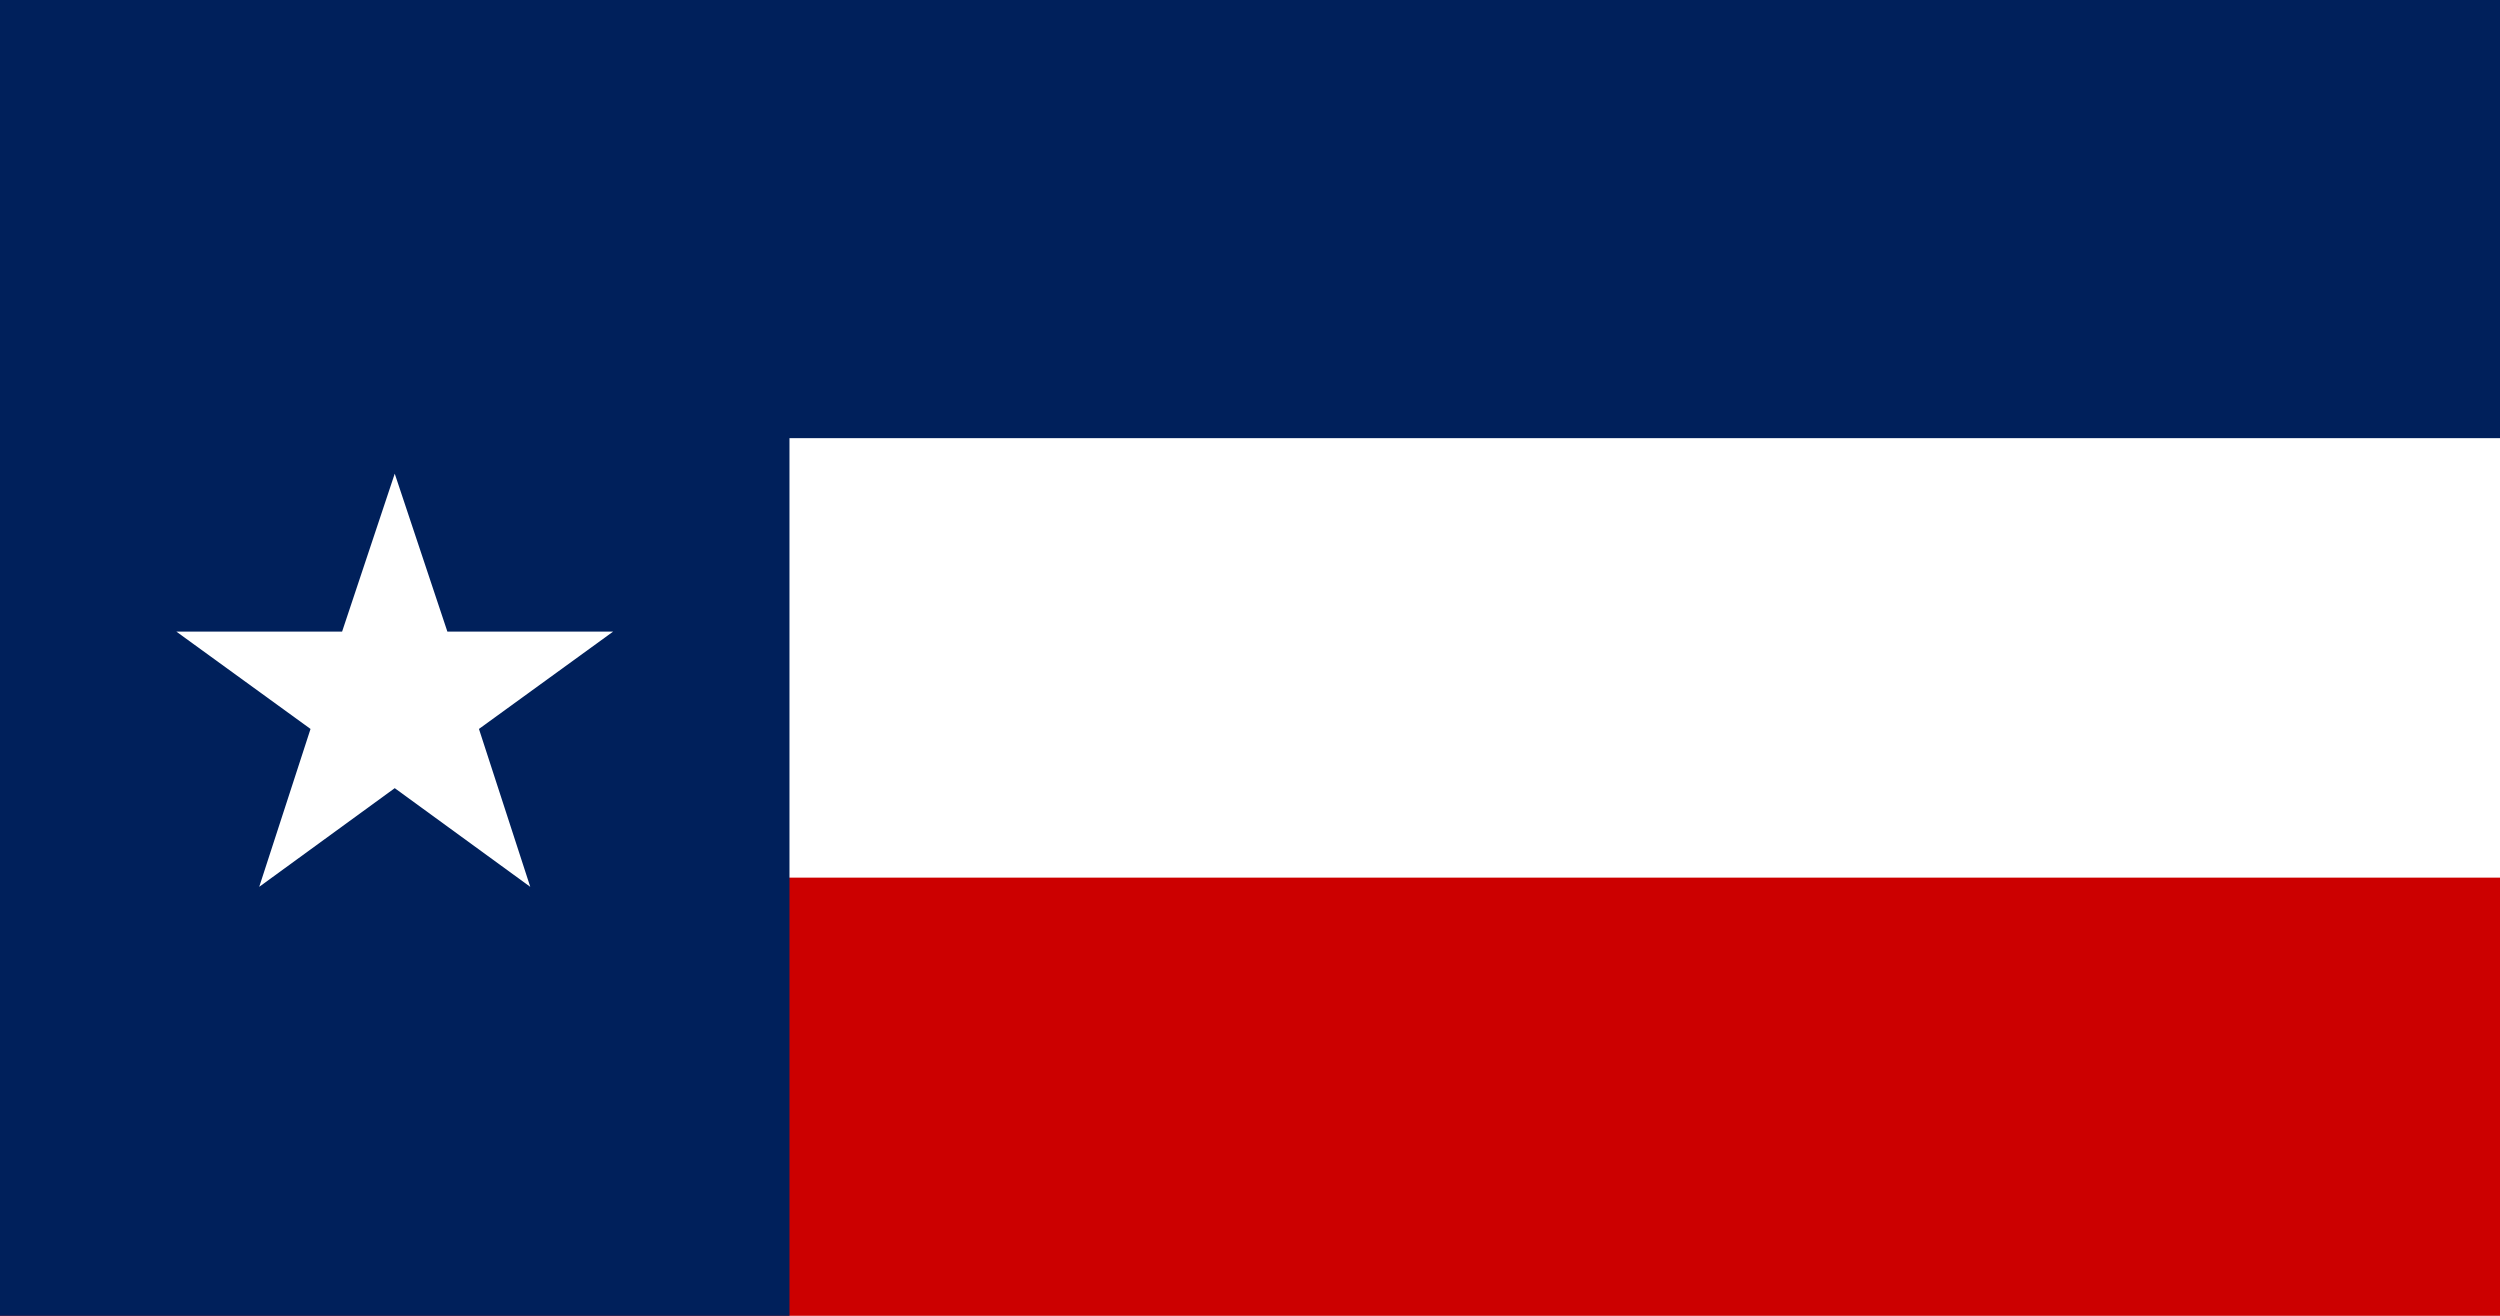
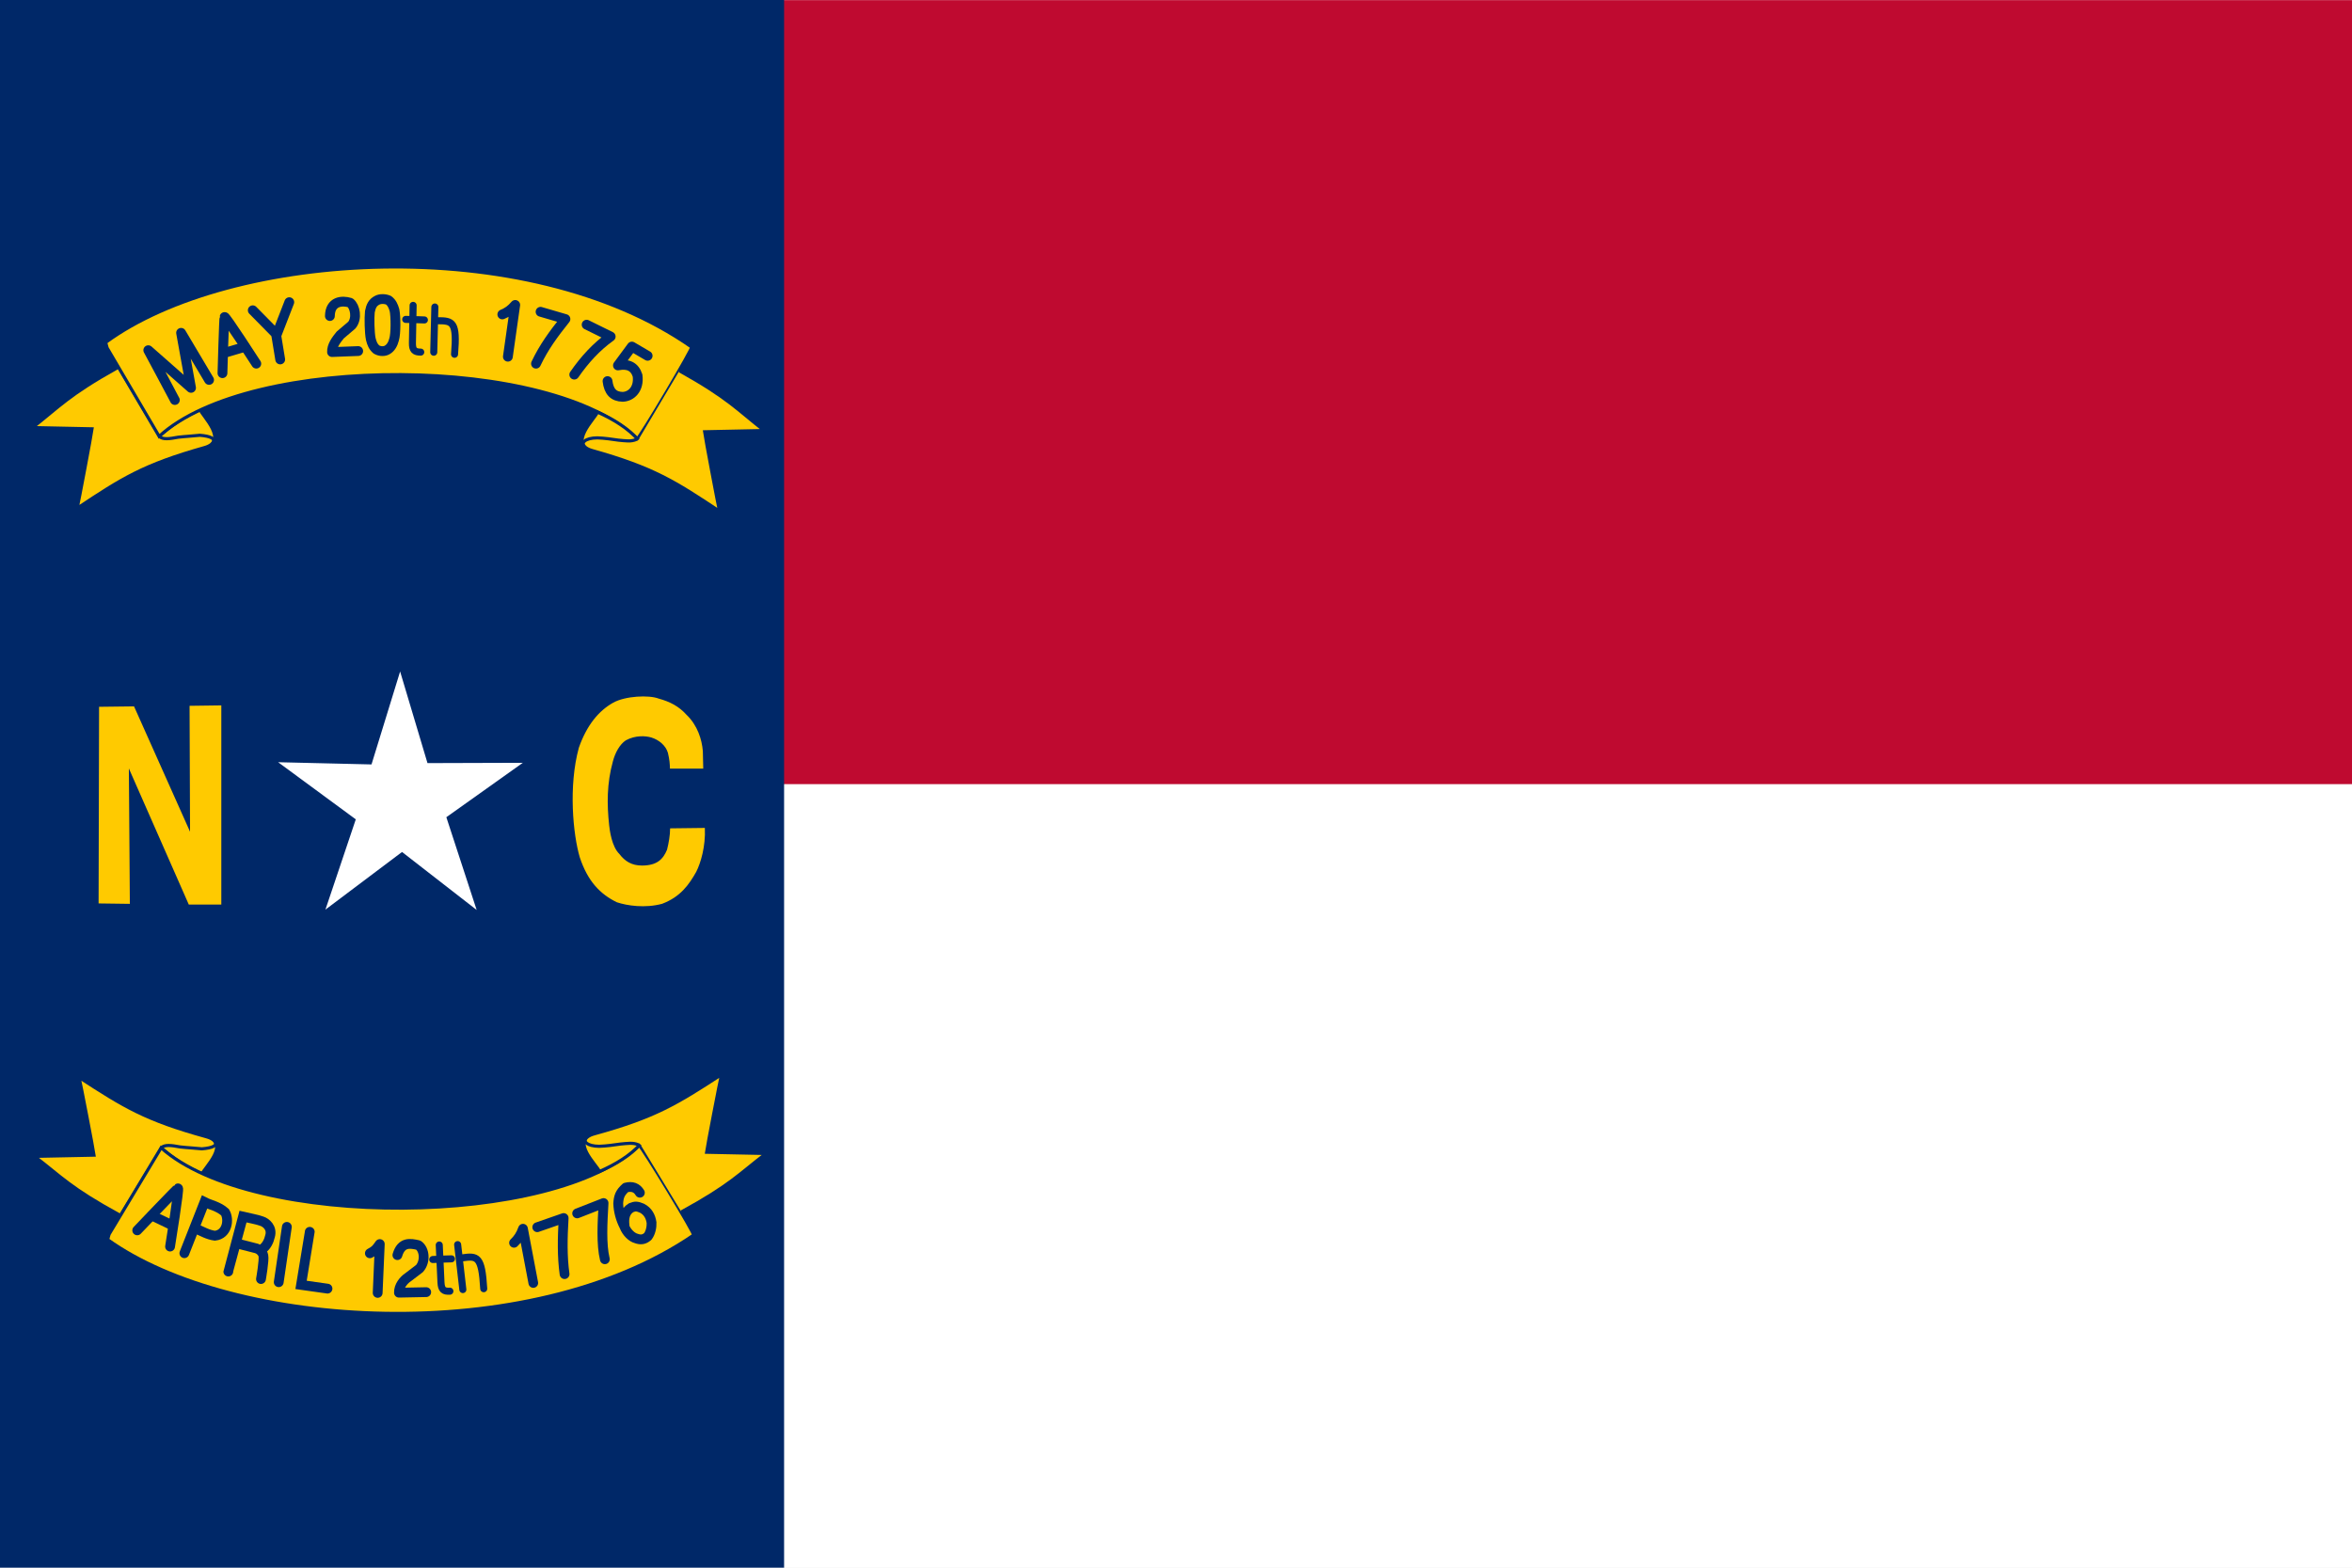
- <svg xmlns="http://www.w3.org/2000/svg" viewBox="0 0 19 10">
-   <rect width="19" height="10" fill="#ffffff" />
-   <rect y="0" width="19" height="3.33" fill="#00205b" />
-   <rect y="6.67" width="19" height="3.33" fill="#cc0000" />
-   <rect width="6" height="10" fill="#00205b" />
-   <path d="M3,3.6 l0.4,1.2 1.26,0 -1.02,0.74 0.39,1.2 -1.03,-0.75 -1.03,0.75 0.39,-1.2 -1.02,-0.74 1.26,0 Z" fill="#ffffff" />
+ <svg xmlns="http://www.w3.org/2000/svg" version="1.0" width="750" height="500" id="svg166">
+   <defs id="defs168" />
+   <rect width="750" height="250.065" x="0" y="0.043" style="font-size:12px;fill:#bf0a30;fill-opacity:1;fill-rule:evenodd;stroke-width:1.018" id="rect172" />
+   <rect width="750" height="249.828" x="0" y="250.169" style="font-size:12px;fill:#ffffff;fill-rule:evenodd;stroke-width:1.018" id="rect603" />
+   <rect width="250.031" height="500" x="-3.2278505e-010" y="-7.1273498e-006" style="font-size:12px;fill:#002868;fill-opacity:1;fill-rule:evenodd;stroke-width:1pt" id="rect170" />
+   <path d="M 37.395,117.308 C 21.764,126.037 18.93,129.677 10.363,136.371 L 29.361,136.769 C 29.135,138.538 24.987,160.564 24.594,162.119 C 38.897,152.614 45.684,148.257 65.198,142.76 C 72.952,140.607 64.588,132.729 63.781,130.633 C 58.48,133.026 54.404,135.867 50.496,139.349" style="font-size:12px;fill:#ffca00;fill-opacity:1;fill-rule:evenodd;stroke:#002868;stroke-width:1;stroke-linejoin:miter;stroke-dasharray:none;stroke-opacity:1;stroke-miterlimit:4" id="path607" />
+   <path d="M 50.749,139.165 C 79.888,112.471 176.306,113.109 203.161,139.989 C 204.027,139.678 221.4,110.368 220.534,110.68 C 167.81,73.745 73.339,80.072 33.689,109.221 L 34.16,110.96 L 50.749,139.165 z " style="font-size:12px;fill:#ffca00;fill-opacity:1;fill-rule:evenodd;stroke:#002868;stroke-width:1;stroke-dasharray:none;stroke-opacity:1;stroke-miterlimit:4" id="path628" />
+   <path d="M 55.757,127.582 C 55.612,127.201 47.285,111.693 47.285,111.693 L 60.916,123.705 L 57.744,106.153 L 66.671,121.172" style="font-size:12px;fill:none;fill-rule:evenodd;stroke:#002868;stroke-width:3.125;stroke-linecap:round;stroke-linejoin:round;stroke-dasharray:none;stroke-opacity:1" id="path613" />
+   <path d="M 105.193,100.794 C 105.253,96.053 109.052,95.734 111.668,96.554 C 113.202,97.724 114.008,101.538 112.169,103.712 L 108.476,106.859 C 107.2,108.455 105.786,110.277 105.878,112.284 L 114.22,111.965" style="font-size:12px;fill:none;fill-rule:evenodd;stroke:#002868;stroke-width:3.125;stroke-linecap:round;stroke-linejoin:round;stroke-dasharray:none;stroke-opacity:1" id="path618" />
+   <path d="M 120.335,95.731 C 118.812,96.476 118.299,97.653 117.946,99.397 C 117.718,101.403 117.82,106.145 118.23,108.105 C 118.595,109.564 118.959,110.522 120.054,111.479 C 121.33,112.209 122.743,112.072 123.519,111.571 C 124.567,110.978 125.297,109.747 125.662,108.287 C 126.254,106.418 126.209,100.947 125.798,98.941 C 125.418,97.604 124.947,96.54 123.883,95.749 C 122.606,95.202 121.11,95.321 120.335,95.731 z " style="font-size:12px;fill:none;fill-rule:evenodd;stroke:#002868;stroke-width:3.125;stroke-linecap:round;stroke-linejoin:round;stroke-dasharray:none;stroke-opacity:1" id="path621" />
+   <path d="M 160.176,100.286 C 161.764,99.623 162.971,98.811 164.295,97.257 L 161.951,113.767" style="font-size:12px;fill:none;fill-rule:evenodd;stroke:#002868;stroke-width:3.125;stroke-linecap:round;stroke-linejoin:round;stroke-dasharray:none;stroke-opacity:1" id="path629" />
+   <path d="M 172.375,99.441 C 172.566,99.513 180.305,101.763 180.305,101.763 C 176.531,106.479 173.437,110.667 170.914,115.991" style="font-size:12px;fill:none;fill-rule:evenodd;stroke:#002868;stroke-width:3.125;stroke-linecap:round;stroke-linejoin:round;stroke-dasharray:none;stroke-opacity:1" id="path630" />
+   <path d="M 187.066,103.555 L 194.738,107.339 C 190.183,110.595 186.438,114.691 183.123,119.482" style="font-size:12px;fill:none;fill-rule:evenodd;stroke:#002868;stroke-width:3.125;stroke-linecap:round;stroke-linejoin:round;stroke-dasharray:none;stroke-opacity:1" id="path631" />
+   <path d="M 206.517,113.481 L 201.492,110.534 L 197.048,116.552 C 200.24,115.922 202.385,116.887 203.303,119.784 C 203.866,124.051 201.309,126.487 198.545,126.563 C 195.637,126.497 194.135,124.9 193.726,121.548" style="font-size:12px;fill:none;fill-rule:evenodd;stroke:#002868;stroke-width:3.125;stroke-linecap:round;stroke-linejoin:round;stroke-dasharray:none;stroke-opacity:1" id="path632" />
+   <path d="M 70.938,119.023 C 70.938,119.023 71.423,101.098 71.605,101.118 C 71.684,100.392 81.726,115.979 81.726,115.979 L 81.726,115.979" style="font-size:12px;fill:none;fill-opacity:1;fill-rule:evenodd;stroke:#002868;stroke-width:3.125;stroke-linecap:round;stroke-linejoin:round;stroke-dasharray:none;stroke-opacity:1" id="path614" />
+   <path d="M 71.267,112.638 L 78.09,110.63" style="font-size:12px;fill:none;fill-opacity:1;fill-rule:evenodd;stroke:#002868;stroke-width:3.125;stroke-linecap:round;stroke-linejoin:round;stroke-dasharray:none;stroke-opacity:1" id="path615" />
+   <path d="M 31.439,288.139 L 41.407,288.273 L 41.092,245.085 L 60.2,288.501 L 70.573,288.5 L 70.573,224.976 L 60.448,225.112 L 60.602,265.275 L 42.742,225.292 L 31.592,225.427 L 31.439,288.139 z " style="font-size:12px;fill:#ffca00;fill-opacity:1;fill-rule:evenodd;stroke:none;stroke-width:0.625;stroke-dasharray:none;stroke-opacity:1" id="path678" />
+   <path d="M 213.631,245.131 L 224.248,245.131 L 224.12,239.534 C 223.819,235.918 222.453,231.337 218.886,227.949 C 216.512,225.307 213.701,223.814 210.056,222.818 C 206.961,221.603 199.382,221.961 195.535,224.113 C 190.987,226.653 187.145,231.184 184.58,238.483 C 181.216,250.774 182.736,266.165 184.868,273.408 C 187.406,281.084 191.388,285.181 196.688,287.765 C 199.987,288.873 205.742,289.719 211.127,288.26 C 216.993,286.041 219.675,282.189 222.004,278.081 C 223.418,275.299 225.042,269.969 224.759,264.06 L 213.681,264.195 C 213.689,266.357 213.25,268.853 212.701,271.015 C 211.447,274.037 209.511,276.06 204.699,276.059 C 201.473,276.056 199.293,274.728 197.488,272.347 C 195.051,269.995 194.413,264.73 194.25,263.241 C 193.516,256.52 193.495,249.866 195.432,242.854 C 196.17,240.02 197.637,237.399 199.555,236.122 C 202.665,234.437 205.882,234.687 207.701,235.218 C 210.089,235.956 212.292,237.74 212.98,240.104 C 213.515,242.326 213.6,243.677 213.631,245.131 z " style="font-size:12px;fill:#ffca00;fill-opacity:1;fill-rule:evenodd;stroke:none;stroke-width:0.625;stroke-dasharray:none;stroke-opacity:1" id="path680" />
+   <path d="M 151.997,290.224 L 128.198,271.73 L 103.772,290.11 L 113.451,261.325 L 88.687,243.103 L 118.467,243.808 L 127.589,214.166 L 136.315,243.386 L 166.716,243.289 L 142.329,260.643 L 151.997,290.224 z " style="font-size:12px;fill:#ffffff;fill-rule:evenodd;stroke:none;stroke-width:0.644;stroke-dasharray:none;stroke-opacity:1" id="polygon693" />
+   <path d="M 50.758,139.27 C 50.758,139.27 50.758,139.27 50.758,139.27" style="fill:none;fill-opacity:1;fill-rule:evenodd;stroke:#000000;stroke-width:1pt;stroke-linecap:butt;stroke-linejoin:miter;stroke-opacity:1" id="path668" />
+   <path d="M 50.831,139.181 C 51.88,140.253 53.952,139.987 56.811,139.445 C 59.094,139.169 61.696,139.064 63.743,138.828 C 67.131,139.105 69.073,139.898 67.68,141.505" style="fill:none;fill-opacity:1;fill-rule:evenodd;stroke:#002868;stroke-width:1;stroke-linecap:butt;stroke-linejoin:miter;stroke-dasharray:none;stroke-opacity:1;stroke-miterlimit:4" id="path679" />
+   <path d="M 216.645,118.251 C 232.276,126.98 235.11,130.62 243.677,137.314 L 224.679,137.711 C 224.905,139.481 229.052,161.507 229.446,163.061 C 215.143,153.557 208.356,149.2 188.842,143.702 C 181.088,141.549 189.732,133.532 190.538,131.436 C 195.84,133.829 200.336,136.67 203.544,140.291" style="font-size:12px;fill:#ffca00;fill-opacity:1;fill-rule:evenodd;stroke:#002868;stroke-width:1;stroke-linejoin:miter;stroke-dasharray:none;stroke-opacity:1;stroke-miterlimit:4" id="path685" />
+   <path d="M 203.281,140.212 C 203.281,140.212 203.281,140.212 203.281,140.212" style="fill:none;fill-opacity:1;fill-rule:evenodd;stroke:#000000;stroke-width:1pt;stroke-linecap:butt;stroke-linejoin:miter;stroke-opacity:1" id="path689" />
+   <path d="M 202.985,140.124 C 201.23,140.935 199.419,140.576 197.227,140.387 C 195.148,140.085 192.789,139.73 190.453,139.652 C 186.538,139.679 185.123,141.313 186.359,142.448" style="fill:none;fill-opacity:1;fill-rule:evenodd;stroke:#002868;stroke-width:1;stroke-linecap:butt;stroke-linejoin:miter;stroke-dasharray:none;stroke-opacity:1;stroke-miterlimit:4" id="path690" />
+   <path d="M 129.374,101.868 C 132.4,101.924 135.327,102.043 135.327,102.043" style="font-size:12px;fill:none;fill-rule:evenodd;stroke:#002868;stroke-width:2.25;stroke-linecap:round;stroke-linejoin:round;stroke-dasharray:none;stroke-opacity:1" id="path622" />
+   <path d="M 138.667,97.914 L 138.314,112.337" style="font-size:12px;fill:none;fill-rule:evenodd;stroke:#002868;stroke-width:2.25;stroke-linecap:round;stroke-linejoin:round;stroke-dasharray:none;stroke-opacity:1" id="path624" />
+   <path d="M 144.945,112.99 C 145.789,102.638 144.434,102.269 139.433,102.292" style="font-size:12px;fill:none;fill-rule:evenodd;stroke:#002868;stroke-width:2.25;stroke-linecap:round;stroke-linejoin:round;stroke-dasharray:none;stroke-opacity:1" id="path627" />
+   <path d="M 131.734,97.392 L 131.512,109.381 C 131.479,111.655 132.187,112.303 134.166,112.303" style="fill:none;fill-opacity:1;fill-rule:evenodd;stroke:#002868;stroke-width:2.25;stroke-linecap:round;stroke-linejoin:round;stroke-dasharray:none;stroke-opacity:1" id="path661" />
+   <path d="M 80.601,98.959 L 88.012,106.478 L 89.35,114.642" style="font-size:12px;fill:none;fill-rule:evenodd;stroke:#002868;stroke-width:3.125;stroke-linecap:round;stroke-linejoin:round;stroke-opacity:1" id="path616" />
+   <path d="M 92.248,96.376 L 88.187,106.838" style="font-size:12px;fill:none;fill-rule:evenodd;stroke:#002868;stroke-width:3.125;stroke-linecap:round;stroke-linejoin:round;stroke-opacity:1" id="path617" />
+   <path d="M 38.025,387.451 C 22.394,378.915 19.56,375.355 10.993,368.809 L 29.991,368.421 C 29.765,366.691 25.617,345.152 25.224,343.632 C 39.527,352.926 46.314,357.187 65.828,362.562 C 73.581,364.668 65.218,372.371 64.411,374.42 C 59.11,372.081 55.033,369.302 51.126,365.898" style="font-size:12px;fill:#ffca00;fill-opacity:1;fill-rule:evenodd;stroke:#002868;stroke-width:1;stroke-linejoin:miter;stroke-dasharray:none;stroke-opacity:1;stroke-miterlimit:4" id="path671" />
+   <path d="M 51.379,366.078 C 80.518,392.181 176.936,391.557 203.79,365.271 C 204.657,365.576 222.03,394.237 221.164,393.932 C 168.44,430.05 73.969,423.862 34.319,395.359 L 34.79,393.658 L 51.379,366.078 z " style="font-size:12px;fill:#ffca00;fill-opacity:1;fill-rule:evenodd;stroke:#002868;stroke-width:1;stroke-dasharray:none;stroke-opacity:1;stroke-miterlimit:4" id="path683" />
+   <path d="M 50.758,366.29 C 50.758,366.29 50.758,366.29 50.758,366.29" style="fill:none;fill-opacity:1;fill-rule:evenodd;stroke:#000000;stroke-width:0.989pt;stroke-linecap:butt;stroke-linejoin:miter;stroke-opacity:1" id="path686" />
+   <path d="M 51.461,366.062 C 52.509,365.013 54.582,365.274 57.441,365.804 C 59.724,366.073 62.326,366.176 64.373,366.407 C 67.761,366.136 69.703,365.361 68.31,363.789" style="fill:none;fill-opacity:1;fill-rule:evenodd;stroke:#002868;stroke-width:1;stroke-linecap:butt;stroke-linejoin:miter;stroke-dasharray:none;stroke-opacity:1;stroke-miterlimit:4" id="path687" />
+   <path d="M 217.274,386.529 C 232.905,377.993 235.739,374.434 244.306,367.888 L 225.308,367.499 C 225.534,365.769 229.681,344.23 230.075,342.71 C 215.772,352.004 208.985,356.265 189.471,361.641 C 181.717,363.746 190.361,371.586 191.167,373.635 C 196.469,371.296 200.965,368.517 204.173,364.976" style="font-size:12px;fill:#ffca00;fill-opacity:1;fill-rule:evenodd;stroke:#002868;stroke-width:1;stroke-linejoin:miter;stroke-dasharray:none;stroke-opacity:1;stroke-miterlimit:4" id="path693" />
+   <path d="M 203.281,365.368 C 203.281,365.368 203.281,365.368 203.281,365.368" style="fill:none;fill-opacity:1;fill-rule:evenodd;stroke:#000000;stroke-width:0.989pt;stroke-linecap:butt;stroke-linejoin:miter;stroke-opacity:1" id="path694" />
+   <path d="M 203.615,365.14 C 201.86,364.347 200.049,364.698 197.857,364.882 C 195.778,365.178 193.418,365.525 191.083,365.602 C 187.168,365.575 185.753,363.977 186.989,362.867" style="fill:none;fill-opacity:1;fill-rule:evenodd;stroke:#002868;stroke-width:1;stroke-linecap:butt;stroke-linejoin:miter;stroke-dasharray:none;stroke-opacity:1;stroke-miterlimit:4" id="path695" />
+   <path d="M 126.723,400.309 C 127.979,396.002 130.839,396.529 133.39,397.12 C 135.438,398.525 135.731,402.355 133.775,404.584 L 130.185,407.318 C 128.667,408.326 127.16,410.197 127.217,412.288 L 135.911,412.116" style="font-size:12px;fill:none;fill-rule:evenodd;stroke:#002868;stroke-width:3.125;stroke-linecap:round;stroke-linejoin:round;stroke-dasharray:none;stroke-opacity:1" id="path646" />
+   <path d="M 117.945,399.727 C 119.52,398.871 119.898,398.532 121.105,396.78 L 120.431,412.356" style="font-size:12px;fill:none;fill-rule:evenodd;stroke:#002868;stroke-width:3.125;stroke-linecap:round;stroke-linejoin:round;stroke-dasharray:none;stroke-opacity:1" id="path657" />
+   <path d="M 98.771,392.876 C 98.768,392.971 96.121,409.145 96.007,409.807 L 104.43,410.997" style="font-size:12px;fill:none;fill-rule:evenodd;stroke:#002868;stroke-width:3.125;stroke-linecap:round;stroke-dasharray:none;stroke-opacity:1" id="path676" />
+   <path d="M 88.881,408.944 L 91.473,391.301" style="font-size:12px;fill:none;fill-rule:evenodd;stroke:#002868;stroke-width:3.125;stroke-linecap:round;stroke-linejoin:round;stroke-dasharray:none;stroke-opacity:1" id="path675" />
+   <path d="M 58.79,399.694 L 65.216,383.378 C 67.141,384.343 69.621,384.724 71.76,386.632 C 73.149,388.941 72.509,393.677 68.53,394.126 C 66.337,393.834 64.505,392.772 62.582,391.901" style="font-size:12px;fill:none;fill-rule:evenodd;stroke:#002868;stroke-width:3.125;stroke-linecap:round;stroke-dasharray:none;stroke-opacity:1" id="path672" />
+   <path d="M 163.908,396.39 C 165.179,395.155 166.044,393.909 166.77,391.88 L 170.056,409.198" style="font-size:12px;fill:none;fill-rule:evenodd;stroke:#002868;stroke-width:3.084;stroke-linecap:round;stroke-linejoin:round;stroke-dasharray:none;stroke-opacity:1" id="path654" />
+   <path d="M 171.324,391.407 C 171.529,391.354 179.735,388.484 179.735,388.484 C 179.358,394.764 179.241,400.792 180.026,406.366" style="font-size:12px;fill:none;fill-rule:evenodd;stroke:#002868;stroke-width:3.125;stroke-linecap:round;stroke-linejoin:round;stroke-dasharray:none;stroke-opacity:1" id="path655" />
+   <path d="M 184.045,386.999 L 192.459,383.706 C 192.097,390.074 191.703,396.854 192.873,401.631" style="font-size:12px;fill:none;fill-rule:evenodd;stroke:#002868;stroke-width:3.125;stroke-linecap:round;stroke-linejoin:round;stroke-dasharray:none;stroke-opacity:1" id="path656" />
+   <path d="M 204.037,380.404 C 203.076,378.813 201.607,378.229 199.543,378.772 C 197.629,380.451 197.273,381.776 197.138,383.819 C 197.216,386.35 197.913,388.85 199.063,391.083 C 199.851,393.166 201.556,394.652 202.841,394.979 C 204.295,395.515 205.384,395.378 206.551,394.369 C 207.441,393.247 207.845,391.362 207.763,389.942 C 207.486,388.057 206.635,386.349 204.714,385.349 C 203.226,384.74 202.612,384.615 201.269,385.186 C 199.23,386.39 198.859,388.621 199.162,390.895" style="font-size:12px;fill:none;fill-rule:evenodd;stroke:#002868;stroke-width:3.125;stroke-linecap:round;stroke-linejoin:round;stroke-dasharray:none;stroke-opacity:1" id="path677" />
+   <path d="M 138.002,401.708 C 141.025,401.567 143.954,401.497 143.954,401.497" style="font-size:12px;fill:none;fill-rule:evenodd;stroke:#002868;stroke-width:2.25;stroke-linecap:round;stroke-linejoin:round;stroke-dasharray:none;stroke-opacity:1" id="path706" />
+   <path d="M 140.068,397.088 L 140.62,409.066 C 140.734,411.338 141.482,411.939 143.457,411.811" style="fill:none;fill-opacity:1;fill-rule:evenodd;stroke:#002868;stroke-width:2.25;stroke-linecap:round;stroke-linejoin:round;stroke-dasharray:none;stroke-opacity:1" id="path709" />
+   <path d="M 145.931,396.963 L 147.591,411.294" style="font-size:12px;fill:none;fill-rule:evenodd;stroke:#002868;stroke-width:2.25;stroke-linecap:round;stroke-linejoin:round;stroke-dasharray:none;stroke-opacity:1" id="path707" />
+   <path d="M 154.249,411.018 C 153.642,400.649 152.249,400.472 147.301,401.192" style="font-size:12px;fill:none;fill-rule:evenodd;stroke:#002868;stroke-width:2.25;stroke-linecap:round;stroke-linejoin:round;stroke-dasharray:none;stroke-opacity:1" id="path708" />
+   <path d="M 43.758,392.41 C 43.758,392.41 56.633,378.878 56.759,379.02 C 57.326,378.513 54.228,397.578 54.228,397.578 L 54.228,397.578" style="font-size:12px;fill:none;fill-rule:evenodd;stroke:#002868;stroke-width:3.125;stroke-linecap:round;stroke-linejoin:round;stroke-dasharray:none;stroke-opacity:1" id="path659" />
+   <path d="M 48.465,387.698 L 55.144,390.903" style="font-size:12px;fill:none;fill-rule:evenodd;stroke:#002868;stroke-width:3.125;stroke-linecap:round;stroke-linejoin:round;stroke-dasharray:none;stroke-opacity:1" id="path660" />
+   <path d="M 72.802,405.544 C 72.8,405.449 77.488,388.038 77.488,388.038 C 79.496,388.525 81.594,388.82 83.511,389.501 C 84.853,389.941 86.89,391.6 86.103,394.28 C 85.733,395.905 84.978,397.349 83.828,398.233" style="font-size:12px;fill:none;fill-rule:evenodd;stroke:#002868;stroke-width:3.125;stroke-linecap:round;stroke-dasharray:none;stroke-opacity:1" id="path673" />
+   <path d="M 75.424,396.546 L 81.832,398.189 C 83.558,398.81 83.976,400.32 83.979,400.415 C 84.3,401.832 83.22,407.94 83.22,407.94" style="font-size:12px;fill:none;fill-rule:evenodd;stroke:#002868;stroke-width:3.125;stroke-linecap:round;stroke-linejoin:round;stroke-dasharray:none;stroke-opacity:1" id="path674" />
</svg>
